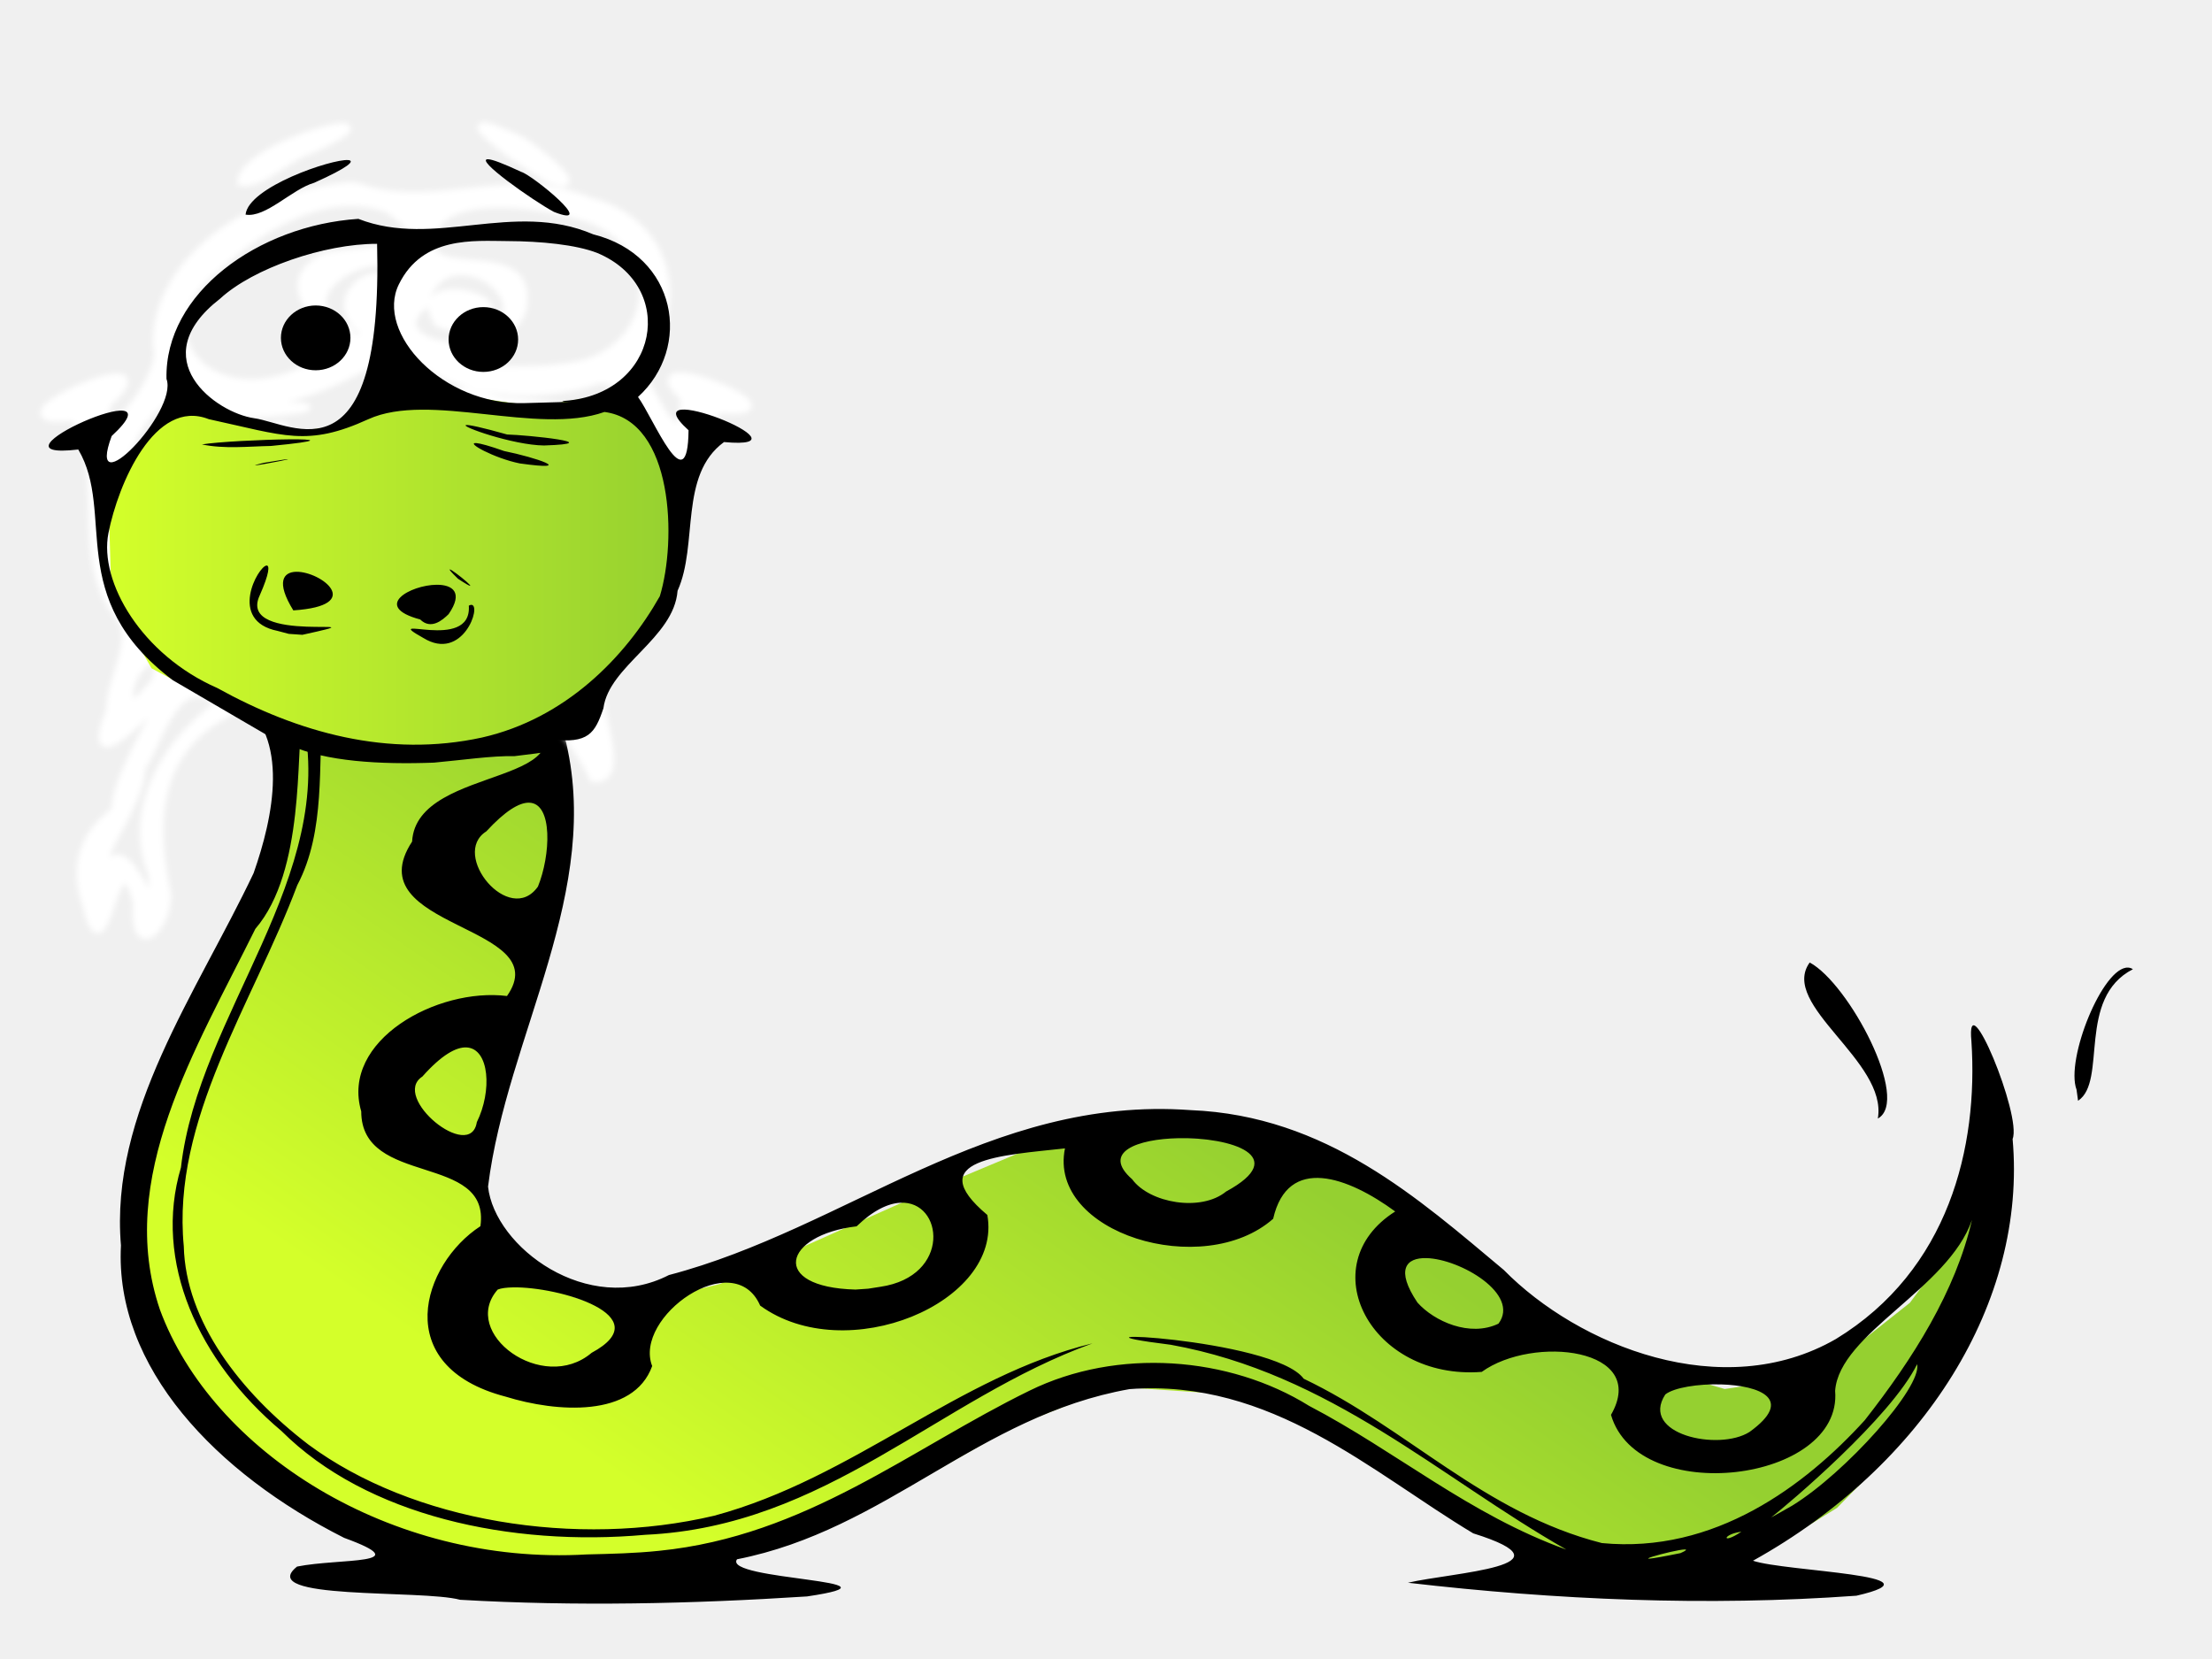
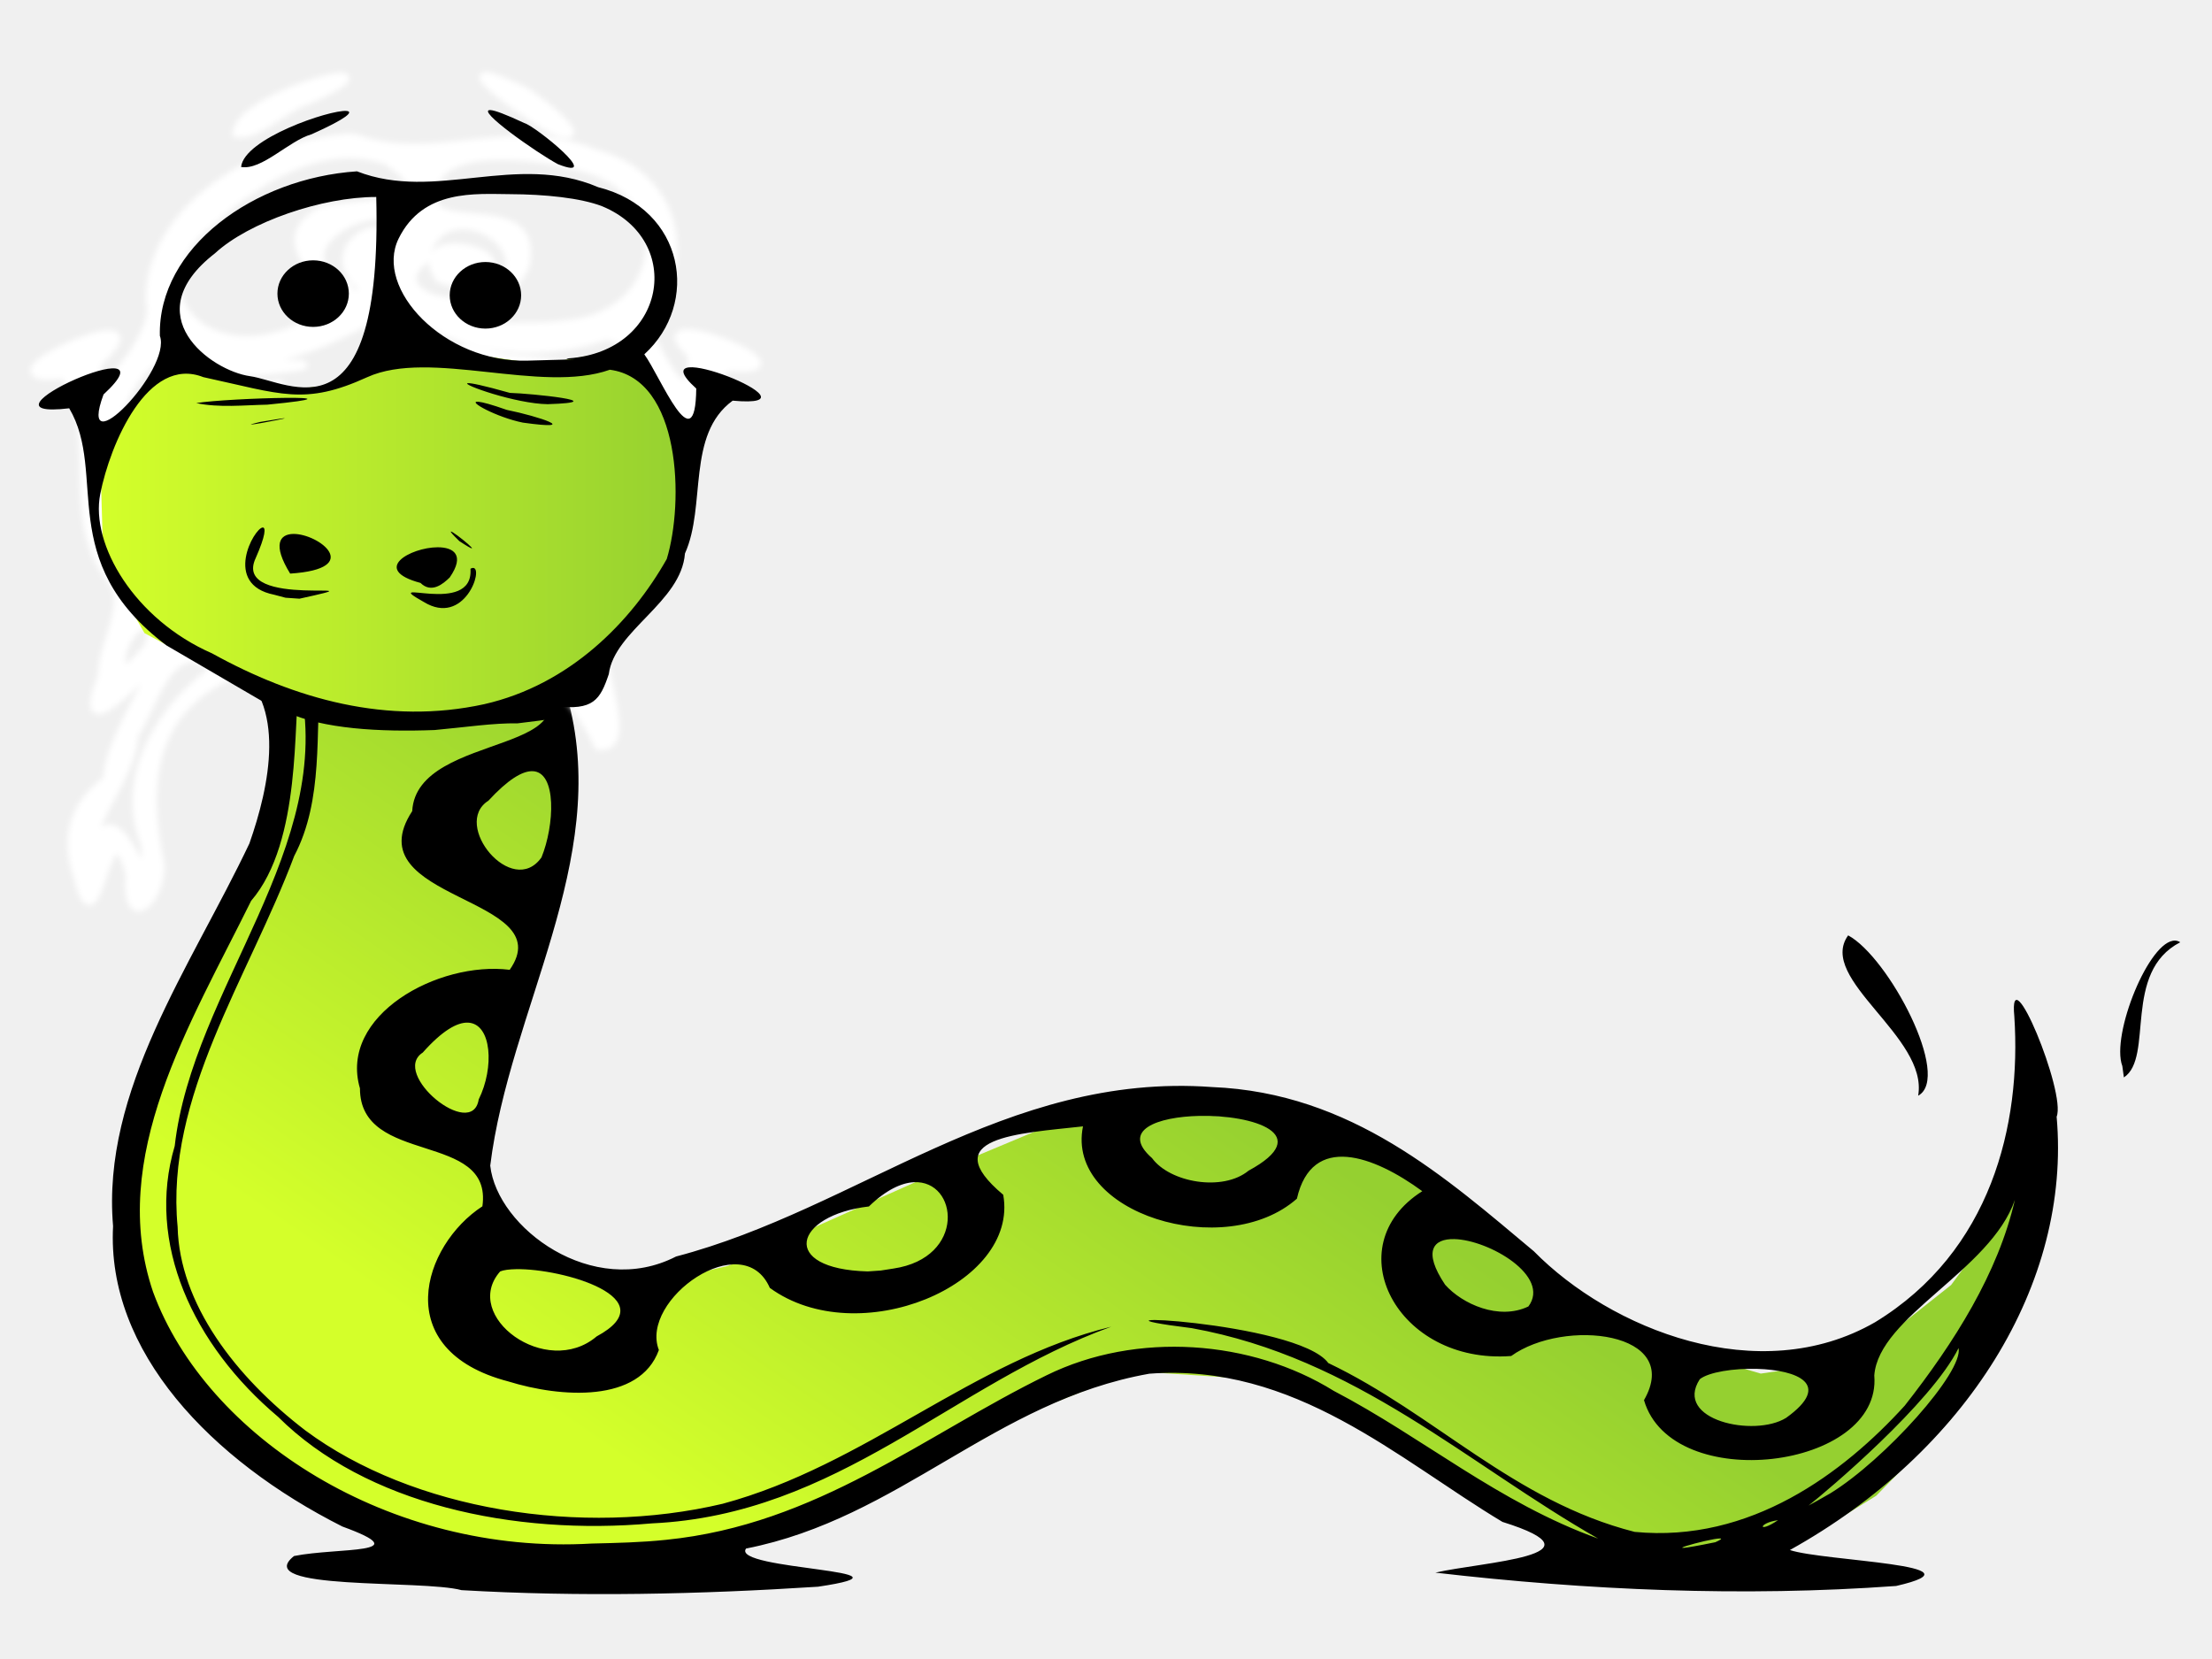
- <svg xmlns="http://www.w3.org/2000/svg" xmlns:xlink="http://www.w3.org/1999/xlink" width="640" height="480">
-   <defs>
+ <svg xmlns="http://www.w3.org/2000/svg" xmlns:xlink="http://www.w3.org/1999/xlink" width="320" height="240" version="1.1" id="svg23">
+   <defs id="defs9">
    <filter id="filter5883">
      <feGaussianBlur id="feGaussianBlur5885" stdDeviation="0.794" />
    </filter>
    <linearGradient id="linearGradient3378">
      <stop id="stop3380" stop-color="#d4ff2a" offset="0" />
      <stop id="stop3382" stop-color="#95d030" offset="1" />
    </linearGradient>
-     <linearGradient id="linearGradient5606" y2=".5" xlink:href="#linearGradient3378" x2="1.004" y1=".5" x1="-.004" />
-     <linearGradient id="linearGradient3554" y2=".424" xlink:href="#linearGradient3378" x2=".543" y1=".704" x1=".139" />
+     <linearGradient id="linearGradient5606" y2="194.179" xlink:href="#linearGradient3378" x2="164.221" y1="194.179" x1="25.29" gradientTransform="scale(1.209194,0.8269968)" gradientUnits="userSpaceOnUse" />
+     <linearGradient id="linearGradient3554" y2="448.44" xlink:href="#linearGradient3378" x2="229.673" y1="552.781" x1="78.971" gradientTransform="scale(1.445839,0.6916399)" gradientUnits="userSpaceOnUse" />
  </defs>
-   <g id="g3550">
-     <path id="path3425" fill-rule="evenodd" fill="url(#linearGradient3554)" d="m83.431 203.6l0.879 29.001-7.029 28.326-28.115 53.955-9.665 37.094 2.636 29.675 20.208 32.373 35.143 28.326 50.079 14.163 50.08-1.349 51.837-17.535 43.929-24.954 28.993-11.466 40.415 2.698 30.751 15.512 39.536 26.303 30.75 12.14 31.629 0.674 36.022-22.256 21.086-21.582 19.329-39.792 6.15-32.373-25.479 34.396-26.358 20.908-27.236 4.047-43.929-12.814-28.115-22.931-29.872-22.931-36.901-12.814-36.901-2.698-27.236 5.396-28.993 12.14-58.865 26.303-31.629 7.419-28.993-10.116-9.664-27.652 15.815-50.583 9.665-35.071-0.879-31.699-1.757-12.14-6.15-10.791-41.294 4.047-29.872-1.349z" />
-     <path id="path3429" d="m158.11 200.16c-19.956 1.76-40.277 5.995-63.533 5.269 19.154 1.754 42.922-4.305 56.943-2.276 24.748 25.139-31.006 17.118-32.288 40.34-16.612 25.372 42.08 23.865 27.456 44.682-20.162-2.51-48.184 12.828-42.172 33.385 0.01 21.946 37.494 11.882 34.484 33.216-16.822 10.935-26.396 40.512 7.303 49.318 14.739 4.566 36.963 6.16 42.392-8.852-5.521-14.174 23.655-34.888 31.245-17.493 24.803 18.06 70.26-0.793 65.729-26.219-19.287-16.207 4.234-17.258 22.459-19.264-5.005 24.549 40.022 38.186 60.238 20.36 4.229-18.556 21.684-12.104 35.308-2.108-24.451 15.5-7.104 48.876 25.04 46.41 14.831-10.7 48.52-6.923 37.395 12.435 7.786 26.779 67.094 19.617 64.851-6.955 1.215-16.62 32.752-29.505 39.591-49.445-4.715 20.597-17.022 40.118-31.025 57.96-17.191 18.904-43.466 38.707-76.053 35.534-34.098-8.667-56.288-33.248-86.266-47.548-8.693-11.9-78.039-14.729-38.438-9.822 46.295 8.351 77.722 38.368 114.44 59.266-28.072-10.104-49.23-28.421-74.46-41.604-23.088-14.356-55.467-16.882-80.885-4.384-34.455 16.831-64.601 42.052-107.13 46.326-6.954 0.733-13.97 0.886-20.976 1.054-56.916 3.332-108.47-29.96-123.5-70.858-12.871-37.935 10.423-75.345 27.621-110.14 14.445-16.793 11.681-51.084 13.618-61.29 10.474 46.062-30.088 85.802-35.144 130.34-8.096 27.254 5.031 55.962 29.103 76.254 24.674 24.58 66.304 33.5 105.27 30.012 52.462-2.431 84.641-39.217 129.37-55.388-38.991 9.472-69.081 38.996-109.44 49.866-39.799 9.398-87.216 1.801-117.46-20.612-19.711-15.084-35.502-35.702-36.022-57.37-3.527-36.657 19.933-70.101 32.837-104.45 8.369-15.883 5.893-35.213 7.413-50.709-7.773-0.297-15.909-1.167-24.436-2.866 15.112 10.523 10.04 34.027 4.393 50.077-16.541 34.843-41.657 69.385-38.383 107.74-1.9 35.28 27.625 65.968 64.576 84.6 21.737 7.913-1.243 5.825-13.618 8.304-12.366 9.841 35.999 6.583 47.169 9.611 33.399 1.935 67.029 1.178 100.38-0.969 31.819-4.724-24.638-4.62-20.262-10.749 43.322-8.517 69.85-41.486 113.56-49.234 41.051-3.069 70.058 24.104 99.445 41.731 30.444 9.531-5.992 11.276-18.89 14.29 42.907 4.972 86.499 6.885 129.76 3.752 26.343-6.045-20.528-6.936-29.927-10.117 49.667-27.621 79.282-74.974 75.119-122.03 2.744-6.739-13.642-46.205-11.916-28.242 2.013 30.553-6.51 66.17-39.207 86.117-32.767 18.858-74.514 1.965-96.096-19.98-24.66-20.612-51.324-44.653-90.604-46.241-58.292-4.267-99.645 34.279-150.95 47.717-23.445 12.052-50.428-8.084-52.331-25.586 5.411-43.784 33.624-85.667 22.129-130.38l-5.217-12.772zm-5.107 32.078c7.094 0.037 6.267 15.422 2.636 24.28-8.226 11.639-25.449-9.311-14.936-15.976 5.524-5.992 9.524-8.319 12.3-8.304zm370.6 46.241c-8.878 12.299 22.63 28.535 19.713 45.145 9.528-5.186-8.336-39.018-19.713-45.145zm92.142 1.475c-7.294-0.416-18.209 26.579-14.936 35.324l0.439 3.204c8.549-5.615-0.508-29.612 15.869-38.064-0.449-0.285-0.887-0.436-1.373-0.464zm-480.75 23.1c6.651 0.342 7.409 12.674 2.965 21.624-1.861 11.696-24.95-7.254-15.76-13.194 5.532-6.233 9.771-8.586 12.794-8.431zm205.92 26.261c15.217-0.315 32.66 5.226 13.838 15.428-7.259 5.969-22.163 3.348-27.181-3.541-8.97-7.851 1.508-11.642 13.344-11.887zm-80.446 18.674c12.517-0.692 14.87 21.289-5.766 24.322l-3.514 0.548-3.679 0.253c-25.086-0.662-20.81-15.824 0.33-18.294 4.819-4.655 9.125-6.635 12.63-6.829zm152.22 16.018c9.793 0.235 27.253 10.454 20.866 18.969-8.278 3.979-18.612-0.675-23.447-6.112-6.404-9.543-3.295-12.997 2.581-12.856zm-264.24 8.473c13.118-0.263 42.555 8.238 22.733 18.926-14.155 12.027-38.24-5.714-27.181-18.294 1.015-0.415 2.574-0.595 4.448-0.632zm406.24 22.214c1.446 6.692-20.697 31.397-36.077 40.888l-3.405 1.939-2.746 1.518c4.944-3.866 34.575-28.827 42.227-44.344zm-56.669 5.859c11.153 0.334 21.347 4.291 8.127 13.784-8.936 5.596-31.796 0.633-24.326-10.875 2.486-1.981 9.507-3.109 16.199-2.909zm5.821 42.616c-5.836 3.935-5.586 0.728 0 0zm-16.364 5.143c0.658 0.01 0.443 0.3-1.263 1.054-20.325 4.148-1.588-1.097 1.263-1.054z" />
+   <g id="g3550" transform="matrix(0.5137208,0,0,0.5137208,-1.620517,-7.744256)">
+     <path id="path3425" d="m 83.431,203.6 0.879,29.001 -7.029,28.326 -28.115,53.955 -9.665,37.094 2.636,29.675 20.208,32.373 35.143,28.326 50.079,14.163 50.08,-1.349 51.837,-17.535 43.929,-24.954 28.993,-11.466 40.415,2.698 30.751,15.512 39.536,26.303 30.75,12.14 31.629,0.674 36.022,-22.256 21.086,-21.582 19.329,-39.792 6.15,-32.373 -25.479,34.396 -26.358,20.908 -27.236,4.047 -43.929,-12.814 -28.115,-22.931 -29.872,-22.931 -36.901,-12.814 -36.901,-2.698 -27.236,5.396 -28.993,12.14 -58.865,26.303 -31.629,7.419 -28.993,-10.116 -9.664,-27.652 15.815,-50.583 9.665,-35.071 -0.879,-31.699 -1.757,-12.14 -6.15,-10.791 -41.294,4.047 -29.872,-1.349 z" style="fill:url(#linearGradient3554);fill-rule:evenodd" />
+     <path id="path3429" d="m 158.11,200.16 c -19.956,1.76 -40.277,5.995 -63.533,5.269 19.154,1.754 42.922,-4.305 56.943,-2.276 24.748,25.139 -31.006,17.118 -32.288,40.34 -16.612,25.372 42.08,23.865 27.456,44.682 -20.162,-2.51 -48.184,12.828 -42.172,33.385 0.01,21.946 37.494,11.882 34.484,33.216 -16.822,10.935 -26.396,40.512 7.303,49.318 14.739,4.566 36.963,6.16 42.392,-8.852 -5.521,-14.174 23.655,-34.888 31.245,-17.493 24.803,18.06 70.26,-0.793 65.729,-26.219 -19.287,-16.207 4.234,-17.258 22.459,-19.264 -5.005,24.549 40.022,38.186 60.238,20.36 4.229,-18.556 21.684,-12.104 35.308,-2.108 -24.451,15.5 -7.104,48.876 25.04,46.41 14.831,-10.7 48.52,-6.923 37.395,12.435 7.786,26.779 67.094,19.617 64.851,-6.955 1.215,-16.62 32.752,-29.505 39.591,-49.445 -4.715,20.597 -17.022,40.118 -31.025,57.96 -17.191,18.904 -43.466,38.707 -76.053,35.534 -34.098,-8.667 -56.288,-33.248 -86.266,-47.548 -8.693,-11.9 -78.039,-14.729 -38.438,-9.822 46.295,8.351 77.722,38.368 114.44,59.266 -28.072,-10.104 -49.23,-28.421 -74.46,-41.604 -23.088,-14.356 -55.467,-16.882 -80.885,-4.384 -34.455,16.831 -64.601,42.052 -107.13,46.326 -6.954,0.733 -13.97,0.886 -20.976,1.054 -56.916,3.332 -108.47,-29.96 -123.5,-70.858 -12.871,-37.935 10.423,-75.345 27.621,-110.14 14.445,-16.793 11.681,-51.084 13.618,-61.29 10.474,46.062 -30.088,85.802 -35.144,130.34 -8.096,27.254 5.031,55.962 29.103,76.254 24.674,24.58 66.304,33.5 105.27,30.012 52.462,-2.431 84.641,-39.217 129.37,-55.388 -38.991,9.472 -69.081,38.996 -109.44,49.866 -39.799,9.398 -87.216,1.801 -117.46,-20.612 -19.711,-15.084 -35.502,-35.702 -36.022,-57.37 -3.527,-36.657 19.933,-70.101 32.837,-104.45 8.369,-15.883 5.893,-35.213 7.413,-50.709 -7.773,-0.297 -15.909,-1.167 -24.436,-2.866 15.112,10.523 10.04,34.027 4.393,50.077 -16.541,34.843 -41.657,69.385 -38.383,107.74 -1.9,35.28 27.625,65.968 64.576,84.6 21.737,7.913 -1.243,5.825 -13.618,8.304 -12.366,9.841 35.999,6.583 47.169,9.611 33.399,1.935 67.029,1.178 100.38,-0.969 31.819,-4.724 -24.638,-4.62 -20.262,-10.749 43.322,-8.517 69.85,-41.486 113.56,-49.234 41.051,-3.069 70.058,24.104 99.445,41.731 30.444,9.531 -5.992,11.276 -18.89,14.29 42.907,4.972 86.499,6.885 129.76,3.752 26.343,-6.045 -20.528,-6.936 -29.927,-10.117 49.667,-27.621 79.282,-74.974 75.119,-122.03 2.744,-6.739 -13.642,-46.205 -11.916,-28.242 2.013,30.553 -6.51,66.17 -39.207,86.117 -32.767,18.858 -74.514,1.965 -96.096,-19.98 -24.66,-20.612 -51.324,-44.653 -90.604,-46.241 -58.292,-4.267 -99.645,34.279 -150.95,47.717 -23.445,12.052 -50.428,-8.084 -52.331,-25.586 5.411,-43.784 33.624,-85.667 22.129,-130.38 l -5.217,-12.772 z m -5.107,32.078 c 7.094,0.037 6.267,15.422 2.636,24.28 -8.226,11.639 -25.449,-9.311 -14.936,-15.976 5.524,-5.992 9.524,-8.319 12.3,-8.304 z m 370.6,46.241 c -8.878,12.299 22.63,28.535 19.713,45.145 9.528,-5.186 -8.336,-39.018 -19.713,-45.145 z m 92.142,1.475 c -7.294,-0.416 -18.209,26.579 -14.936,35.324 l 0.439,3.204 c 8.549,-5.615 -0.508,-29.612 15.869,-38.064 -0.449,-0.285 -0.887,-0.436 -1.373,-0.464 z m -480.75,23.1 c 6.651,0.342 7.409,12.674 2.965,21.624 -1.861,11.696 -24.95,-7.254 -15.76,-13.194 5.532,-6.233 9.771,-8.586 12.794,-8.431 z m 205.92,26.261 c 15.217,-0.315 32.66,5.226 13.838,15.428 -7.259,5.969 -22.163,3.348 -27.181,-3.541 -8.97,-7.851 1.508,-11.642 13.344,-11.887 z m -80.446,18.674 c 12.517,-0.692 14.87,21.289 -5.766,24.322 l -3.514,0.548 -3.679,0.253 c -25.086,-0.662 -20.81,-15.824 0.33,-18.294 4.819,-4.655 9.125,-6.635 12.63,-6.829 z m 152.22,16.018 c 9.793,0.235 27.253,10.454 20.866,18.969 -8.278,3.979 -18.612,-0.675 -23.447,-6.112 -6.404,-9.543 -3.295,-12.997 2.581,-12.856 z m -264.24,8.473 c 13.118,-0.263 42.555,8.238 22.733,18.926 -14.155,12.027 -38.24,-5.714 -27.181,-18.294 1.015,-0.415 2.574,-0.595 4.448,-0.632 z m 406.24,22.214 c 1.446,6.692 -20.697,31.397 -36.077,40.888 l -3.405,1.939 -2.746,1.518 c 4.944,-3.866 34.575,-28.827 42.227,-44.344 z m -56.669,5.859 c 11.153,0.334 21.347,4.291 8.127,13.784 -8.936,5.596 -31.796,0.633 -24.326,-10.875 2.486,-1.981 9.507,-3.109 16.199,-2.909 z m 5.821,42.616 c -5.836,3.935 -5.586,0.728 0,0 z m -16.364,5.143 c 0.658,0.01 0.443,0.3 -1.263,1.054 -20.325,4.148 -1.588,-1.097 1.263,-1.054 z" />
  </g>
-   <ellipse id="svg_3" stroke-width="null" cy="-722.28" cx="-1064.5" />
-   <g id="svg_1">
-     <path id="path5613" d="m140.1 36.542c-4.414-0.272 12.893 11.967 18.988 15.231 13.133 5.149-6.216-10.633-9.452-11.577-5.368-2.505-8.301-3.578-9.537-3.654zm-40.562 0.239c-4.661-0.358-28.855 7.782-29.669 15.778 5.863 0.997 13.401-7.372 19.878-9.221 9.984-4.471 11.91-6.394 9.791-6.557zm2.967 17.007c-29.012 1.919-57.682 21.492-57.092 46.308 3.487 9.515-22.056 37.466-14.284 16.529 21.623-19.989-39.96 7.474-9.664 3.893 10.917 18.518-1.131 41.306 13.944 58.807 3.649 7.668-3.62 17.698-3.433 26.125-7.992 19.792 7.729 3.912 14.58-3.518 2.272-0.683-13.671 22.931-13.012 32.648-10.192 7.37-12.1 16.998-8.392 27.525 5.632 23.719 8.069-25.123 14.623-0.82-1.45 16.658 8.623 7.657 8.519-2.459-4.187-19.796-4.818-43.003 20.641-54.128 5.578-0.262 10.067 0.321 13.69 1.537l0.085-0.171c10.172 4.762 26.304 5.635 41.664 5.054 8.416-0.766 16.724-2.014 23.312-1.878 4.373-0.514 8.173-1.019 11.147-1.468v0.034c1.767-1.057 10.005 10.674 12.843 17.246 10.813 1.313-0.711-22.418 1.738-29.677 1.554-12.267 20.399-20.23 21.447-33.98 6.054-13.403 0.341-33.435 13.436-43.029 28.014 2.568-28.233-19.659-10.257-3.415-0.217 21.355-10.122-3.477-14.623-9.63 15.733-14.311 11.411-40.919-12.97-47.059-23.137-9.904-45.842 4.148-67.943-4.474zm-0.89 4.679c3.513 0.007 7.086 0.591 10.596 1.878 18.768 12.733-4.73 11.622-18.014 13.899-23.539 12.154 23.177 29.557-6.019 32.784-27.895 13.657-48.576-11.758-26.067-29.198 9.563-8.822 24.278-19.394 39.503-19.363zm43.232 0.478c9.698 0.038 20.589 2.312 26.702 4.679 23.349 9.68 17.978 40.866-9.409 42.824-3.818 0.576-7.701 0.687-11.571 0.649-29.385 1.196 1.061-8.49 0.763-19.5 2.056-18.903-31.395-4.313-26.067-19.944 1.381-6.541 9.884-8.747 19.582-8.708zm-35.476 16.734c4.695-0.213 8.372 1.844 7.545 7.615-9.074-9.586-24.179 4.268-10.935 13.045 1.276 2.605-6.416 1.579-5.129-0.581-17.037-8.012-1.809-19.612 8.519-20.08zm24.159 2.766c10.316 0.07 21.468 13.099 4.577 19.807-8.235 5.043-26.482-1.466-15.428-10.074 1.644-7.126 6.162-9.764 10.85-9.733zm-2.797 6.386c-4.507 0.165-7.883 2.491-3.815 8.606l2.755 0.922 3.603 0.068c15.591-4.142 4.969-9.871-2.543-9.596zm-14.708 14.855c13.372 14.092 38.312 16.857 57.686 9.972 20.062 2.622 20.91 37.288 16.021 53.309-10.016 17.715-27.326 35.403-51.413 40.878-27.206 5.939-58.058 2.079-81.379-10.826-21.77-9.525-26.122-30.191-26.745-48.323 5.945-10.371 11.038-35 26.66-28.823 22.014 4.769 42.659-5.587 59.169-16.187zm17.674 13.763c-2.008 0.277 13.521 5.8 22.506 5.908 19.114-0.609-4.903-3.039-10.639-3.176-7.612-2.144-11.082-2.84-11.868-2.732zm-51.37 4.132c-7.746 0.078-20.511 0.71-25.092 1.468 6.535 1.364 13.362 0.575 20.006 0.444 15.549-1.519 12.832-1.991 5.086-1.912zm54.38 1.093c-3.473-0.323 5.086 4.379 12.504 5.874 16.777 2.346 4.553-1.745-4.535-3.586-4.318-1.525-6.811-2.18-7.968-2.288zm-54.549 4.644c-0.082-0.05-1.932 0.201-7.036 1.059-8.401 2.027 7.281-0.908 7.036-1.059zm-6.231 30.77c-2.394 0.217-11.283 16.022 3.221 18.919l3.221 0.854 3.942 0.273c26.583-5.856-19.331 3.394-12.334-11.44 2.829-6.4 2.886-8.691 1.95-8.606zm53.023 1.127c-0.196 0.037 0.367 0.756 2.374 2.698 8.929 5.889-1.673-2.829-2.374-2.698zm-44.419 0.683c-3.759 0.07-5.944 2.912-0.848 11.167 20.948-1.372 8.023-11.301 0.848-11.167zm40.647 3.756c-7.595 0.041-18.86 6.287-4.79 10.04 3.096 3.047 6.395 0.259 8.223-1.537 4.372-6.316 1.124-8.528-3.433-8.503zm10.003 5.806c-0.209 0-0.433 0.079-0.721 0.239 0.988 13.781-26.419 1.903-13.139 9.357 11.392 6.995 16.992-9.603 13.86-9.596zm-91.085 25.305c1.549-0.112 2.355 1.69 0.89 6.557-2.259 2.427-4.374 4.97-7.121 7.069-2.355-6.21 3.274-13.412 6.231-13.626zm119.19 6.557c0.802 0.02 2.294 1.294 4.79 4.542l0.975 4.371c0.503 14.217-9.238-8.999-5.764-8.913zm-105.83 3.074c1.905 0.054 3.998 0.999 6.358 3.176-15.312 10.533-27.458 30.619-19.709 49.245 1.841 23.086-7.553-20.085-15.301 2.322-0.592-9.021 11.561-21.59 12.037-33.023 3.947-5.487 8.36-21.954 16.615-21.72z" filter="url(#filter5883)" stroke="#fff" stroke-width="2.4" fill="#fff" />
-     <path id="path2407" fill-rule="evenodd" fill="url(#linearGradient5606)" d="m52.573 114.53l-21.314 24.198 0.969 34.346 11.626 20.295 31.97 17.173 51.346 7.025 30.033-7.806 25.189-19.514 12.594-17.173 2.906-31.223-10.657-21.076-9.688-7.025-22.282 3.903-21.313-3.122-17.438-10.928c-7.511 12.417-15.81 22.291-31.604 20.407l-18.774-2.453-13.563-7.025z" />
-     <path id="path2200" d="m141.28 46.077c-4.415-0.272 12.892 11.967 18.988 15.231 13.133 5.149-6.216-10.633-9.452-11.577-5.368-2.505-8.301-3.578-9.536-3.654zm-40.562 0.239c-4.661-0.358-28.856 7.782-29.67 15.778 5.863 0.997 13.402-7.372 19.878-9.221 9.986-4.471 11.91-6.394 9.791-6.557zm2.966 17.007c-29.01 1.92-56.103 21.492-55.513 46.307 3.487 9.515-23.635 37.466-15.861 16.529 21.623-19.989-39.961 7.475-9.664 3.894 10.916 18.518-4.208 42.922 27.355 66.752 45.81 26.7 30.182 17.749 33.805 18.964l0.085-0.17c10.172 4.762 26.304 5.635 41.664 5.054 8.416-0.767 16.724-2.015 23.311-1.879 4.374-0.514 8.173-1.018 11.148-1.468v0.034c1.767-1.056-3.406-9.984-0.57-3.412 10.814 1.313 12.699-1.761 15.15-9.018 1.554-12.267 20.399-20.23 21.446-33.98 6.054-13.403 0.341-33.435 13.436-43.029 28.015 2.568-28.234-19.66-10.257-3.416-0.218 21.356-10.123-3.477-14.623-9.63 15.733-14.312 11.41-40.92-12.971-47.06-23.136-9.904-45.842 4.148-67.943-4.473zm5.421 7.221c1.783 69.882-24.472 52.009-35.525 50.469-11.052-1.54-32.404-17.16-9.894-34.602 9.563-8.822 30.195-15.898 45.419-15.868zm37.71-0.793c9.698 0.038 19.801 1.041 25.915 3.408 23.349 9.679 17.977 40.865-9.41 42.824-3.818 0.576 12.037-0.039-11.571 0.648s-43.254-20.317-36.348-34.358c6.906-14.041 21.718-12.561 31.415-12.523zm-40.26 51.547c17.693-8.057 48.962 4.78 68.336-2.105 20.063 2.623 20.91 37.288 16.02 53.309-10.016 17.715-27.325 35.403-51.413 40.878-27.205 5.939-53.325-1.416-76.644-14.322-21.772-9.524-34.266-30.64-31.478-44.826 2.788-14.186 13.403-39.132 29.026-32.956 22.014 4.77 28.46 8.079 46.152 0.022zm28.324 1.686c-2.007 0.277 13.521 5.799 22.507 5.909 19.114-0.609-4.904-3.039-10.639-3.177-7.611-2.143-11.082-2.84-11.868-2.732zm-51.37 4.133c-7.745 0.078-20.511 0.709-25.091 1.468 6.535 1.364 13.362 0.575 20.006 0.444 15.549-1.519 12.83-1.991 5.085-1.912zm54.38 1.092c-3.474-0.323 5.085 4.379 12.502 5.874 16.778 2.345 4.553-1.744-4.534-3.586-4.318-1.524-6.811-2.18-7.968-2.288zm-54.549 4.645c-0.082-0.051-1.933 0.201-7.037 1.059-8.402 2.026 7.281-0.909 7.037-1.059zm-6.231 30.769c-2.395 0.217-11.284 16.023 3.22 18.92l3.222 0.853 3.941 0.273c26.584-5.857-19.331 3.394-12.333-11.44 2.829-6.399 2.886-8.691 1.95-8.606zm53.022 1.128c-0.196 0.037 0.368 0.756 2.374 2.697 8.928 5.89-1.674-2.829-2.374-2.697zm-44.418 0.683c-3.758 0.07-5.943 2.912-0.847 11.168 20.948-1.373 8.023-11.301 0.847-11.168zm40.648 3.756c-7.595 0.041-18.86 6.286-4.79 10.04 3.095 3.047 6.395 0.259 8.223-1.537 4.372-6.316 1.123-8.527-3.433-8.503zm10.001 5.806c-0.208 0-0.432 0.079-0.72 0.239 0.988 13.781-26.419 1.903-13.14 9.358 11.393 6.994 16.992-9.603 13.859-9.597z" />
-     <g stroke-width="null">
+   <circle id="svg_3" cy="-332.109" cx="-510.005" r="0" style="stroke-width:0.482" />
+   <g id="svg_1" transform="matrix(0.5137208,0,0,0.5137208,-1.620517,-7.744256)">
+     <path id="path5613" d="m 140.1,36.542 c -4.414,-0.272 12.893,11.967 18.988,15.231 13.133,5.149 -6.216,-10.633 -9.452,-11.577 -5.368,-2.505 -8.301,-3.578 -9.537,-3.654 z m -40.562,0.239 c -4.661,-0.358 -28.855,7.782 -29.669,15.778 5.863,0.997 13.401,-7.372 19.878,-9.221 9.984,-4.471 11.91,-6.394 9.791,-6.557 z m 2.967,17.007 c -29.012,1.919 -57.682,21.492 -57.092,46.308 3.487,9.515 -22.056,37.466 -14.284,16.529 21.623,-19.989 -39.96,7.474 -9.664,3.893 10.917,18.518 -1.131,41.306 13.944,58.807 3.649,7.668 -3.62,17.698 -3.433,26.125 -7.992,19.792 7.729,3.912 14.58,-3.518 2.272,-0.683 -13.671,22.931 -13.012,32.648 -10.192,7.37 -12.1,16.998 -8.392,27.525 5.632,23.719 8.069,-25.123 14.623,-0.82 -1.45,16.658 8.623,7.657 8.519,-2.459 -4.187,-19.796 -4.818,-43.003 20.641,-54.128 5.578,-0.262 10.067,0.321 13.69,1.537 l 0.085,-0.171 c 10.172,4.762 26.304,5.635 41.664,5.054 8.416,-0.766 16.724,-2.014 23.312,-1.878 4.373,-0.514 8.173,-1.019 11.147,-1.468 v 0.034 c 1.767,-1.057 10.005,10.674 12.843,17.246 10.813,1.313 -0.711,-22.418 1.738,-29.677 1.554,-12.267 20.399,-20.23 21.447,-33.98 6.054,-13.403 0.341,-33.435 13.436,-43.029 28.014,2.568 -28.233,-19.659 -10.257,-3.415 -0.217,21.355 -10.122,-3.477 -14.623,-9.63 15.733,-14.311 11.411,-40.919 -12.97,-47.059 -23.137,-9.904 -45.842,4.148 -67.943,-4.474 z m -0.89,4.679 c 3.513,0.007 7.086,0.591 10.596,1.878 18.768,12.733 -4.73,11.622 -18.014,13.899 -23.539,12.154 23.177,29.557 -6.019,32.784 -27.895,13.657 -48.576,-11.758 -26.067,-29.198 9.563,-8.822 24.278,-19.394 39.503,-19.363 z m 43.232,0.478 c 9.698,0.038 20.589,2.312 26.702,4.679 23.349,9.68 17.978,40.866 -9.409,42.824 -3.818,0.576 -7.701,0.687 -11.571,0.649 -29.385,1.196 1.061,-8.49 0.763,-19.5 2.056,-18.903 -31.395,-4.313 -26.067,-19.944 1.381,-6.541 9.884,-8.747 19.582,-8.708 z m -35.476,16.734 c 4.695,-0.213 8.372,1.844 7.545,7.615 -9.074,-9.586 -24.179,4.268 -10.935,13.045 1.276,2.605 -6.416,1.579 -5.129,-0.581 -17.037,-8.012 -1.809,-19.612 8.519,-20.08 z m 24.159,2.766 c 10.316,0.07 21.468,13.099 4.577,19.807 -8.235,5.043 -26.482,-1.466 -15.428,-10.074 1.644,-7.126 6.162,-9.764 10.85,-9.733 z m -2.797,6.386 c -4.507,0.165 -7.883,2.491 -3.815,8.606 l 2.755,0.922 3.603,0.068 c 15.591,-4.142 4.969,-9.871 -2.543,-9.596 z m -14.708,14.855 c 13.372,14.092 38.312,16.857 57.686,9.972 20.062,2.622 20.91,37.288 16.021,53.309 -10.016,17.715 -27.326,35.403 -51.413,40.878 -27.206,5.939 -58.058,2.079 -81.379,-10.826 -21.77,-9.525 -26.122,-30.191 -26.745,-48.323 5.945,-10.371 11.038,-35 26.66,-28.823 22.014,4.769 42.659,-5.587 59.169,-16.187 z m 17.674,13.763 c -2.008,0.277 13.521,5.8 22.506,5.908 19.114,-0.609 -4.903,-3.039 -10.639,-3.176 -7.612,-2.144 -11.082,-2.84 -11.868,-2.732 z m -51.37,4.132 c -7.746,0.078 -20.511,0.71 -25.092,1.468 6.535,1.364 13.362,0.575 20.006,0.444 15.549,-1.519 12.832,-1.991 5.086,-1.912 z m 54.38,1.093 c -3.473,-0.323 5.086,4.379 12.504,5.874 16.777,2.346 4.553,-1.745 -4.535,-3.586 -4.318,-1.525 -6.811,-2.18 -7.968,-2.288 z m -54.549,4.644 c -0.082,-0.05 -1.932,0.201 -7.036,1.059 -8.401,2.027 7.281,-0.908 7.036,-1.059 z m -6.231,30.77 c -2.394,0.217 -11.283,16.022 3.221,18.919 l 3.221,0.854 3.942,0.273 c 26.583,-5.856 -19.331,3.394 -12.334,-11.44 2.829,-6.4 2.886,-8.691 1.95,-8.606 z m 53.023,1.127 c -0.196,0.037 0.367,0.756 2.374,2.698 8.929,5.889 -1.673,-2.829 -2.374,-2.698 z m -44.419,0.683 c -3.759,0.07 -5.944,2.912 -0.848,11.167 20.948,-1.372 8.023,-11.301 0.848,-11.167 z m 40.647,3.756 c -7.595,0.041 -18.86,6.287 -4.79,10.04 3.096,3.047 6.395,0.259 8.223,-1.537 4.372,-6.316 1.124,-8.528 -3.433,-8.503 z m 10.003,5.806 c -0.209,4.4e-4 -0.433,0.079 -0.721,0.239 0.988,13.781 -26.419,1.903 -13.139,9.357 11.392,6.995 16.992,-9.603 13.86,-9.596 z m -91.085,25.305 c 1.549,-0.112 2.355,1.69 0.89,6.557 -2.259,2.427 -4.374,4.97 -7.121,7.069 -2.355,-6.21 3.274,-13.412 6.231,-13.626 z m 119.19,6.557 c 0.802,0.02 2.294,1.294 4.79,4.542 l 0.975,4.371 c 0.503,14.217 -9.238,-8.999 -5.764,-8.913 z m -105.83,3.074 c 1.905,0.054 3.998,0.999 6.358,3.176 -15.312,10.533 -27.458,30.619 -19.709,49.245 1.841,23.086 -7.553,-20.085 -15.301,2.322 -0.592,-9.021 11.561,-21.59 12.037,-33.023 3.947,-5.487 8.36,-21.954 16.615,-21.72 z" style="fill:#ffffff;stroke:#ffffff;stroke-width:2.4;filter:url(#filter5883)" />
+     <path id="path2407" d="m 52.573,114.53 -21.314,24.198 0.969,34.346 11.626,20.295 31.97,17.173 51.346,7.025 30.033,-7.806 25.189,-19.514 12.594,-17.173 2.906,-31.223 -10.657,-21.076 -9.688,-7.025 -22.282,3.903 -21.313,-3.122 -17.438,-10.928 c -7.511,12.417 -15.81,22.291 -31.604,20.407 l -18.774,-2.453 -13.563,-7.025 z" style="fill:url(#linearGradient5606);fill-rule:evenodd" />
+     <path id="path2200" d="m 141.28,46.077 c -4.415,-0.272 12.892,11.967 18.988,15.231 13.133,5.149 -6.216,-10.633 -9.452,-11.577 -5.368,-2.505 -8.301,-3.578 -9.536,-3.654 z m -40.562,0.239 c -4.661,-0.358 -28.856,7.782 -29.67,15.778 5.863,0.997 13.402,-7.372 19.878,-9.221 9.986,-4.471 11.91,-6.394 9.791,-6.557 z m 2.966,17.007 c -29.01,1.92 -56.103,21.492 -55.513,46.307 3.487,9.515 -23.635,37.466 -15.861,16.529 21.623,-19.989 -39.961,7.475 -9.664,3.894 10.916,18.518 -4.208,42.922 27.355,66.752 45.81,26.7 30.182,17.749 33.805,18.964 l 0.085,-0.17 c 10.172,4.762 26.304,5.635 41.664,5.054 8.416,-0.767 16.724,-2.015 23.311,-1.879 4.374,-0.514 8.173,-1.018 11.148,-1.468 v 0.034 c 1.767,-1.056 -3.406,-9.984 -0.57,-3.412 10.814,1.313 12.699,-1.761 15.15,-9.018 1.554,-12.267 20.399,-20.23 21.446,-33.98 6.054,-13.403 0.341,-33.435 13.436,-43.029 28.015,2.568 -28.234,-19.66 -10.257,-3.416 -0.218,21.356 -10.123,-3.477 -14.623,-9.63 15.733,-14.312 11.41,-40.92 -12.971,-47.06 -23.136,-9.904 -45.842,4.148 -67.943,-4.473 z m 5.421,7.221 c 1.783,69.882 -24.472,52.009 -35.525,50.469 -11.052,-1.54 -32.404,-17.16 -9.894,-34.602 9.563,-8.822 30.195,-15.898 45.419,-15.868 z m 37.71,-0.793 c 9.698,0.038 19.801,1.041 25.915,3.408 23.349,9.679 17.977,40.865 -9.41,42.824 -3.818,0.576 12.037,-0.039 -11.571,0.648 -23.608,0.688 -43.254,-20.317 -36.348,-34.358 6.906,-14.041 21.718,-12.561 31.415,-12.523 z m -40.26,51.547 c 17.693,-8.057 48.962,4.78 68.336,-2.105 20.063,2.623 20.91,37.288 16.02,53.309 -10.016,17.715 -27.325,35.403 -51.413,40.878 -27.205,5.939 -53.325,-1.416 -76.644,-14.322 -21.772,-9.524 -34.266,-30.64 -31.478,-44.826 2.788,-14.186 13.403,-39.132 29.026,-32.956 22.014,4.77 28.46,8.079 46.152,0.022 z m 28.324,1.686 c -2.007,0.277 13.521,5.799 22.507,5.909 19.114,-0.609 -4.904,-3.039 -10.639,-3.177 -7.611,-2.143 -11.082,-2.84 -11.868,-2.732 z m -51.37,4.133 c -7.745,0.078 -20.511,0.709 -25.091,1.468 6.535,1.364 13.362,0.575 20.006,0.444 15.549,-1.519 12.83,-1.991 5.085,-1.912 z m 54.38,1.092 c -3.474,-0.323 5.085,4.379 12.502,5.874 16.778,2.345 4.553,-1.744 -4.534,-3.586 -4.318,-1.524 -6.811,-2.18 -7.968,-2.288 z m -54.549,4.645 c -0.082,-0.051 -1.933,0.201 -7.037,1.059 -8.402,2.026 7.281,-0.909 7.037,-1.059 z m -6.231,30.769 c -2.395,0.217 -11.284,16.023 3.22,18.92 l 3.222,0.853 3.941,0.273 c 26.584,-5.857 -19.331,3.394 -12.333,-11.44 2.829,-6.399 2.886,-8.691 1.95,-8.606 z m 53.022,1.128 c -0.196,0.037 0.368,0.756 2.374,2.697 8.928,5.89 -1.674,-2.829 -2.374,-2.697 z m -44.418,0.683 c -3.758,0.07 -5.943,2.912 -0.847,11.168 20.948,-1.373 8.023,-11.301 0.847,-11.168 z m 40.648,3.756 c -7.595,0.041 -18.86,6.286 -4.79,10.04 3.095,3.047 6.395,0.259 8.223,-1.537 4.372,-6.316 1.123,-8.527 -3.433,-8.503 z m 10.001,5.806 c -0.208,0 -0.432,0.079 -0.72,0.239 0.988,13.781 -26.419,1.903 -13.14,9.358 11.393,6.994 16.992,-9.603 13.859,-9.597 z" />
+     <g stroke-width="null" id="g20">
      <ellipse id="svg_7" cy="98.233" cx="139.85" rx="10.058" ry="9.375" />
      <ellipse id="svg_8" cy="97.757" cx="91.336" rx="10.058" ry="9.375" />
    </g>
  </g>
</svg>
